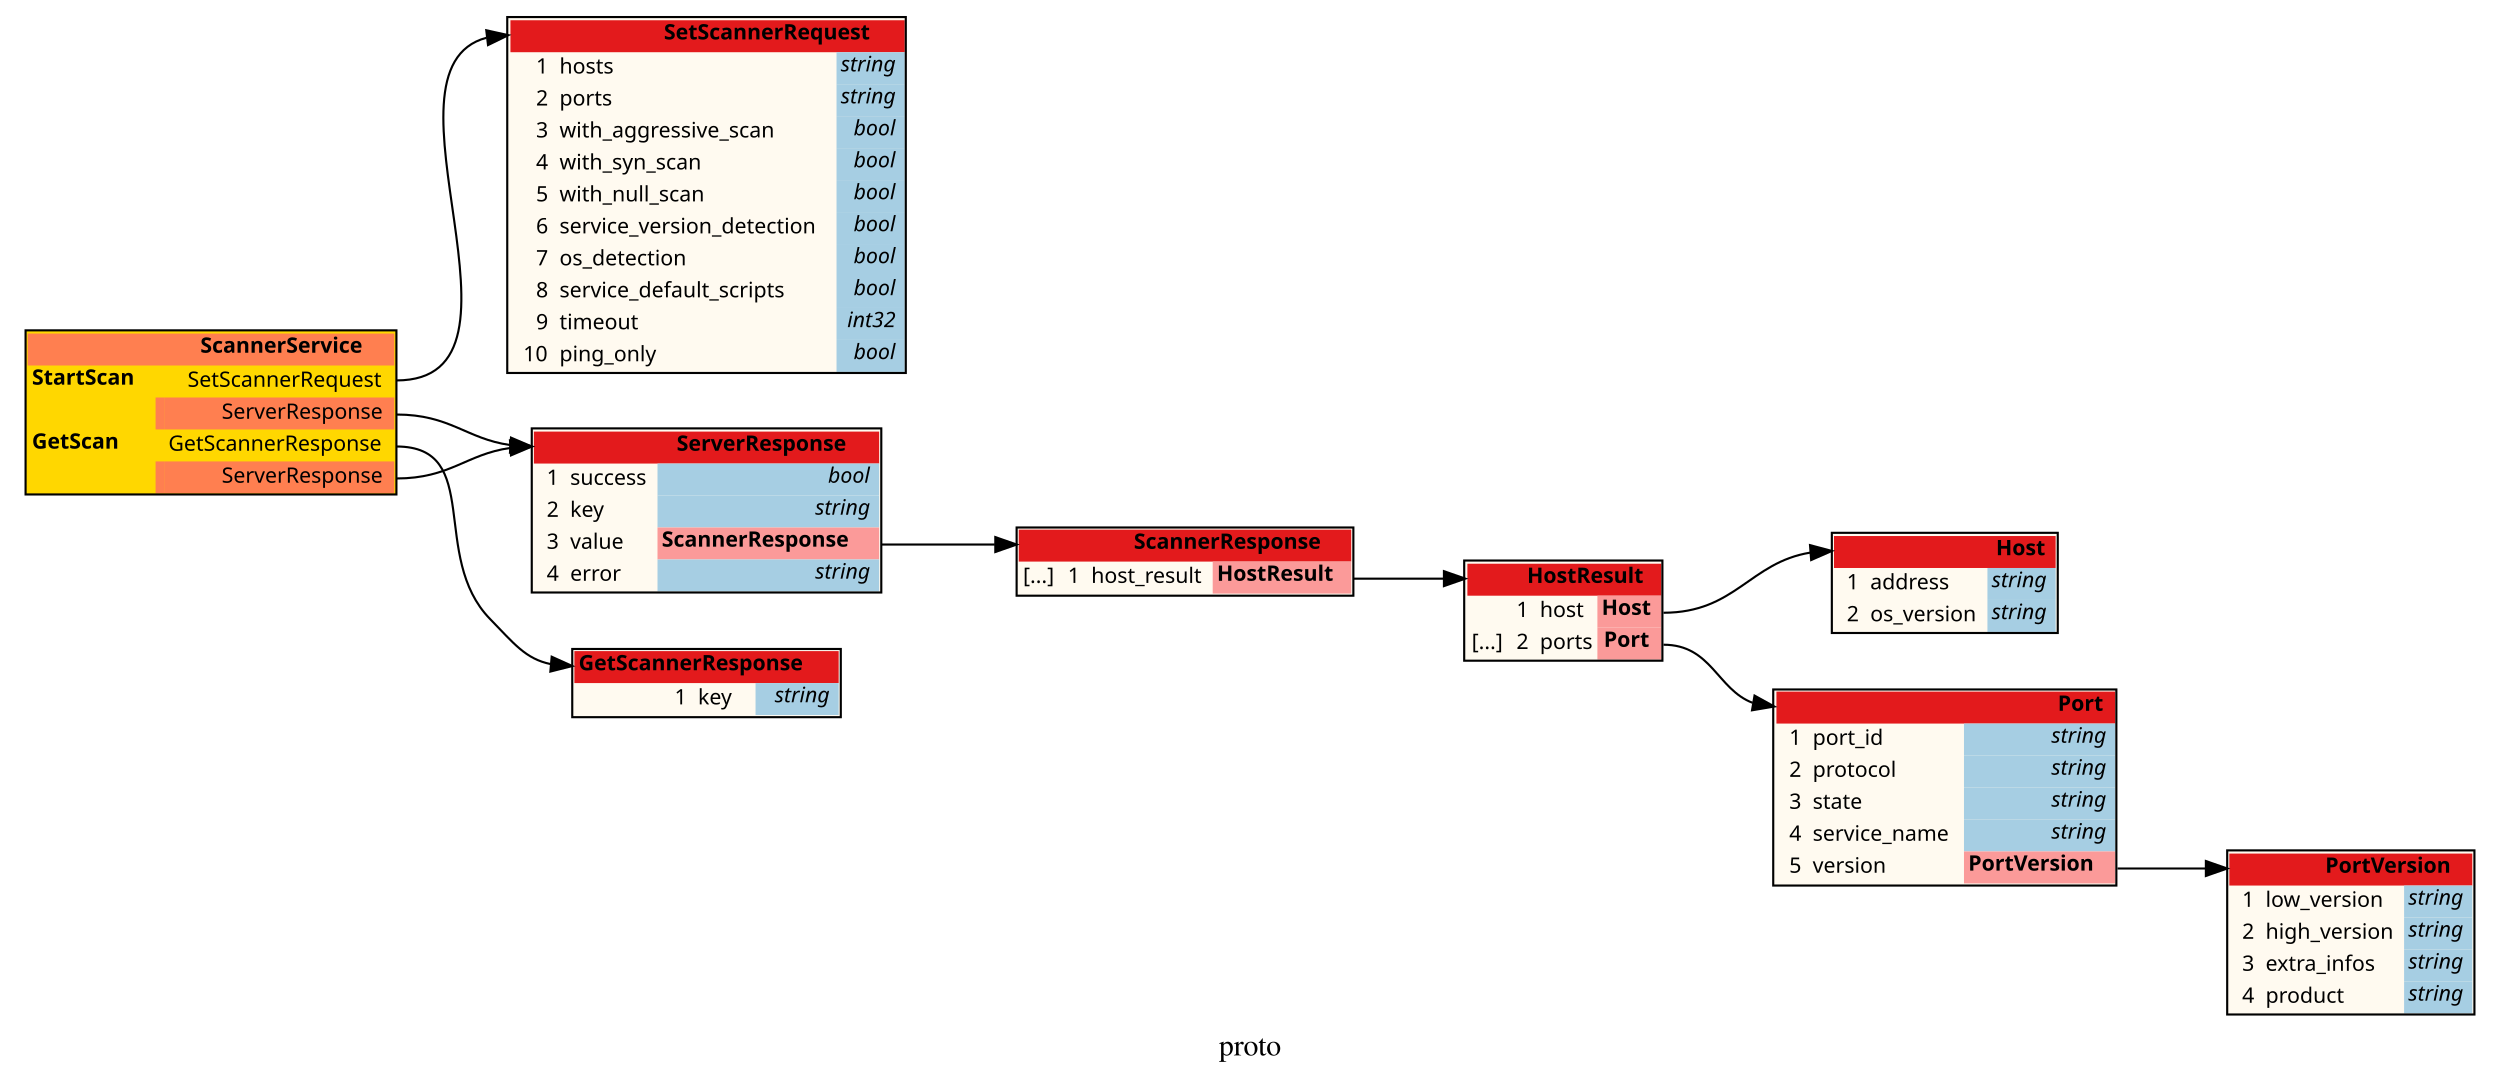
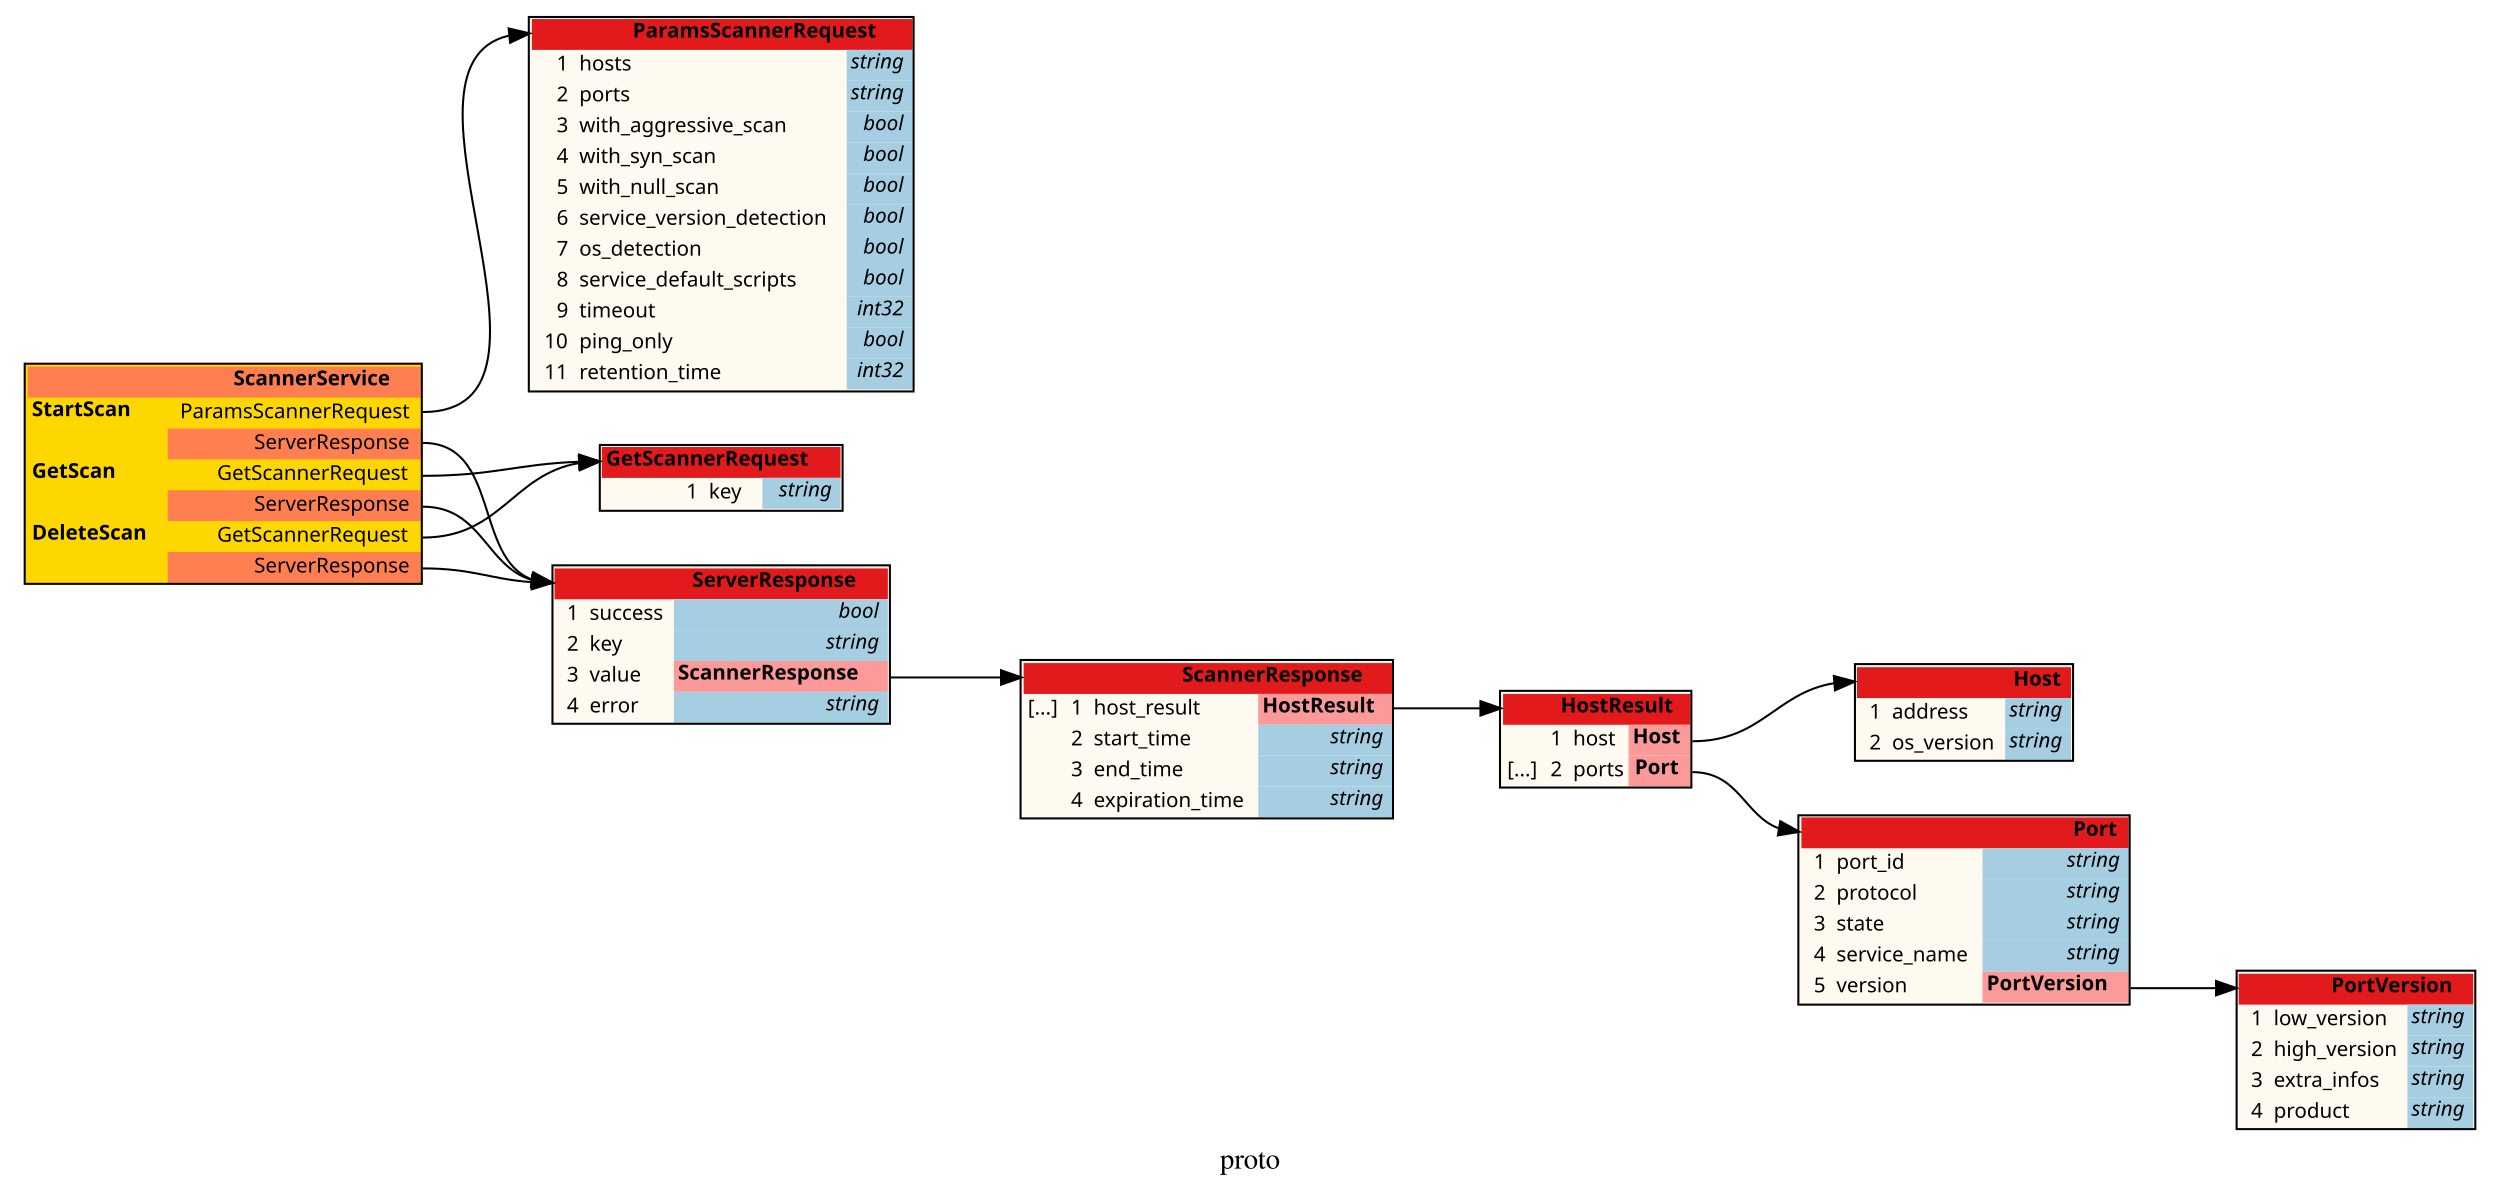
- <svg xmlns="http://www.w3.org/2000/svg" xmlns:xlink="http://www.w3.org/1999/xlink" width="1173pt" height="507pt" viewBox="0.00 0.00 1173.00 507.00">
-   <g id="graph0" class="graph" transform="scale(1 1) rotate(0) translate(4 503)">
+ <svg xmlns="http://www.w3.org/2000/svg" xmlns:xlink="http://www.w3.org/1999/xlink" width="1215pt" height="580pt" viewBox="0.00 0.00 1215.00 579.50">
+   <g id="graph0" class="graph" transform="scale(1 1) rotate(0) translate(4 575.5)">
    <g id="a_graph0">
      <a xlink:title="proto">
-         <text text-anchor="middle" x="582.5" y="-7.8" font-family="Times,serif" font-size="14.00">proto</text>
+         <text text-anchor="middle" x="603.5" y="-7.8" font-family="Times,serif" font-size="14.00">proto</text>
      </a>
    </g>
    <g id="node1" class="node">
      <g id="a_node1">
-         <a xlink:title="proto.GetScannerResponse">
-           <polygon fill="#fffaf0" stroke="transparent" points="264.5,-166.5 264.5,-198.5 390.5,-198.5 390.5,-166.5 264.5,-166.5" />
-           <polygon fill="#e31a1c" stroke="transparent" points="265.5,-182.5 265.5,-197.5 389.5,-197.5 389.5,-182.5 265.5,-182.5" />
-           <text text-anchor="start" x="267.5" y="-188.5" font-family="Ubuntu" font-weight="bold" font-size="10.00">GetScannerResponse</text>
-           <text text-anchor="start" x="312.5" y="-172.5" font-family="Ubuntu" font-size="10.00">1</text>
-           <text text-anchor="start" x="323.5" y="-172.5" font-family="Ubuntu" font-size="10.00">key</text>
-           <polygon fill="#a6cee3" stroke="transparent" points="350.5,-167.5 350.5,-182.5 389.5,-182.5 389.5,-167.5 350.5,-167.5" />
-           <text text-anchor="start" x="359.5" y="-173.5" font-family="Ubuntu" font-style="italic" font-size="10.00">string</text>
-           <polygon fill="none" stroke="black" points="264.5,-166.5 264.5,-198.5 390.5,-198.5 390.5,-166.5 264.5,-166.5" />
+         <a xlink:title="proto.PortVersion">
+           <polygon fill="#fffaf0" stroke="transparent" points="1083,-27 1083,-104 1199,-104 1199,-27 1083,-27" />
+           <polygon fill="#e31a1c" stroke="transparent" points="1084,-87.5 1084,-102.5 1198,-102.5 1198,-87.5 1084,-87.5" />
+           <text text-anchor="start" x="1129" y="-93.5" font-family="Ubuntu" font-weight="bold" font-size="10.00">PortVersion</text>
+           <text text-anchor="start" x="1090" y="-77.5" font-family="Ubuntu" font-size="10.00">1</text>
+           <text text-anchor="start" x="1101" y="-77.5" font-family="Ubuntu" font-size="10.00">low_version</text>
+           <polygon fill="#a6cee3" stroke="transparent" points="1166,-72.5 1166,-87.5 1198,-87.5 1198,-72.5 1166,-72.5" />
+           <text text-anchor="start" x="1168" y="-78.5" font-family="Ubuntu" font-style="italic" font-size="10.00">string</text>
+           <text text-anchor="start" x="1090" y="-62.5" font-family="Ubuntu" font-size="10.00">2</text>
+           <text text-anchor="start" x="1101" y="-62.5" font-family="Ubuntu" font-size="10.00">high_version</text>
+           <polygon fill="#a6cee3" stroke="transparent" points="1166,-57.5 1166,-72.5 1198,-72.5 1198,-57.5 1166,-57.5" />
+           <text text-anchor="start" x="1168" y="-63.5" font-family="Ubuntu" font-style="italic" font-size="10.00">string</text>
+           <text text-anchor="start" x="1090" y="-47.5" font-family="Ubuntu" font-size="10.00">3</text>
+           <text text-anchor="start" x="1101" y="-47.5" font-family="Ubuntu" font-size="10.00">extra_infos</text>
+           <polygon fill="#a6cee3" stroke="transparent" points="1166,-42.5 1166,-57.5 1198,-57.5 1198,-42.5 1166,-42.5" />
+           <text text-anchor="start" x="1168" y="-48.5" font-family="Ubuntu" font-style="italic" font-size="10.00">string</text>
+           <text text-anchor="start" x="1090" y="-32.5" font-family="Ubuntu" font-size="10.00">4</text>
+           <text text-anchor="start" x="1101" y="-32.5" font-family="Ubuntu" font-size="10.00">product</text>
+           <polygon fill="#a6cee3" stroke="transparent" points="1166,-27.5 1166,-42.5 1198,-42.5 1198,-27.5 1166,-27.5" />
+           <text text-anchor="start" x="1168" y="-33.5" font-family="Ubuntu" font-style="italic" font-size="10.00">string</text>
+           <polygon fill="none" stroke="black" points="1083,-27 1083,-104 1199,-104 1199,-27 1083,-27" />
        </a>
      </g>
    </g>
    <g id="node2" class="node">
      <g id="a_node2">
-         <a xlink:title="proto.ServerResponse">
-           <polygon fill="#fffaf0" stroke="transparent" points="245.5,-225 245.5,-302 409.5,-302 409.5,-225 245.5,-225" />
-           <polygon fill="#e31a1c" stroke="transparent" points="246.5,-285.5 246.5,-300.5 408.5,-300.5 408.5,-285.5 246.5,-285.5" />
-           <text text-anchor="start" x="313.5" y="-291.5" font-family="Ubuntu" font-weight="bold" font-size="10.00">ServerResponse</text>
-           <text text-anchor="start" x="252.5" y="-275.5" font-family="Ubuntu" font-size="10.00">1</text>
-           <text text-anchor="start" x="263.5" y="-275.5" font-family="Ubuntu" font-size="10.00">success</text>
-           <polygon fill="#a6cee3" stroke="transparent" points="304.5,-270.5 304.5,-285.5 408.5,-285.5 408.5,-270.5 304.5,-270.5" />
-           <text text-anchor="start" x="384.5" y="-276.5" font-family="Ubuntu" font-style="italic" font-size="10.00">bool</text>
-           <text text-anchor="start" x="252.5" y="-260.5" font-family="Ubuntu" font-size="10.00">2</text>
-           <text text-anchor="start" x="263.5" y="-260.5" font-family="Ubuntu" font-size="10.00">key</text>
-           <polygon fill="#a6cee3" stroke="transparent" points="304.5,-255.5 304.5,-270.5 408.5,-270.5 408.5,-255.5 304.5,-255.5" />
-           <text text-anchor="start" x="378.5" y="-261.5" font-family="Ubuntu" font-style="italic" font-size="10.00">string</text>
-           <text text-anchor="start" x="252.5" y="-245.5" font-family="Ubuntu" font-size="10.00">3</text>
-           <text text-anchor="start" x="263.5" y="-245.5" font-family="Ubuntu" font-size="10.00">value</text>
-           <polygon fill="#fb9a99" stroke="transparent" points="304.5,-240.5 304.5,-255.5 408.5,-255.5 408.5,-240.5 304.5,-240.5" />
-           <text text-anchor="start" x="306.5" y="-246.5" font-family="Ubuntu" font-weight="bold" font-size="10.00">ScannerResponse</text>
-           <text text-anchor="start" x="252.5" y="-230.5" font-family="Ubuntu" font-size="10.00">4</text>
-           <text text-anchor="start" x="263.5" y="-230.5" font-family="Ubuntu" font-size="10.00">error</text>
-           <polygon fill="#a6cee3" stroke="transparent" points="304.5,-225.5 304.5,-240.5 408.5,-240.5 408.5,-225.5 304.5,-225.5" />
-           <text text-anchor="start" x="378.5" y="-231.5" font-family="Ubuntu" font-style="italic" font-size="10.00">string</text>
-           <polygon fill="none" stroke="black" points="245.5,-225 245.5,-302 409.5,-302 409.5,-225 245.5,-225" />
+         <a xlink:title="proto.Port">
+           <polygon fill="#fffaf0" stroke="transparent" points="870,-87.5 870,-179.5 1031,-179.5 1031,-87.5 870,-87.5" />
+           <polygon fill="#e31a1c" stroke="transparent" points="871.5,-163.5 871.5,-178.5 1030.5,-178.5 1030.5,-163.5 871.5,-163.5" />
+           <text text-anchor="start" x="1003.5" y="-169.5" font-family="Ubuntu" font-weight="bold" font-size="10.00">Port</text>
+           <text text-anchor="start" x="877.5" y="-153.5" font-family="Ubuntu" font-size="10.00">1</text>
+           <text text-anchor="start" x="888.5" y="-153.5" font-family="Ubuntu" font-size="10.00">port_id</text>
+           <polygon fill="#a6cee3" stroke="transparent" points="959.5,-148.5 959.5,-163.5 1030.5,-163.5 1030.5,-148.5 959.5,-148.5" />
+           <text text-anchor="start" x="1000.5" y="-154.5" font-family="Ubuntu" font-style="italic" font-size="10.00">string</text>
+           <text text-anchor="start" x="877.5" y="-138.5" font-family="Ubuntu" font-size="10.00">2</text>
+           <text text-anchor="start" x="888.5" y="-138.5" font-family="Ubuntu" font-size="10.00">protocol</text>
+           <polygon fill="#a6cee3" stroke="transparent" points="959.5,-133.5 959.5,-148.5 1030.5,-148.5 1030.5,-133.5 959.5,-133.5" />
+           <text text-anchor="start" x="1000.5" y="-139.5" font-family="Ubuntu" font-style="italic" font-size="10.00">string</text>
+           <text text-anchor="start" x="877.5" y="-123.5" font-family="Ubuntu" font-size="10.00">3</text>
+           <text text-anchor="start" x="888.5" y="-123.5" font-family="Ubuntu" font-size="10.00">state</text>
+           <polygon fill="#a6cee3" stroke="transparent" points="959.5,-118.5 959.5,-133.5 1030.5,-133.5 1030.5,-118.5 959.5,-118.5" />
+           <text text-anchor="start" x="1000.5" y="-124.5" font-family="Ubuntu" font-style="italic" font-size="10.00">string</text>
+           <text text-anchor="start" x="877.5" y="-108.5" font-family="Ubuntu" font-size="10.00">4</text>
+           <text text-anchor="start" x="888.5" y="-108.5" font-family="Ubuntu" font-size="10.00">service_name</text>
+           <polygon fill="#a6cee3" stroke="transparent" points="959.5,-103.5 959.5,-118.5 1030.5,-118.5 1030.5,-103.5 959.5,-103.5" />
+           <text text-anchor="start" x="1000.5" y="-109.5" font-family="Ubuntu" font-style="italic" font-size="10.00">string</text>
+           <text text-anchor="start" x="877.5" y="-93.5" font-family="Ubuntu" font-size="10.00">5</text>
+           <text text-anchor="start" x="888.5" y="-93.5" font-family="Ubuntu" font-size="10.00">version</text>
+           <polygon fill="#fb9a99" stroke="transparent" points="959.5,-88.5 959.5,-103.5 1030.5,-103.5 1030.5,-88.5 959.5,-88.5" />
+           <text text-anchor="start" x="961.5" y="-94.5" font-family="Ubuntu" font-weight="bold" font-size="10.00">PortVersion</text>
+           <polygon fill="none" stroke="black" points="870,-87.5 870,-179.5 1031,-179.5 1031,-87.5 870,-87.5" />
+         </a>
+       </g>
+     </g>
+     <g id="edge11" class="edge">
+       <g id="a_edge11">
+         <a xlink:title="Ja_102 --&gt; Ja_101">
+           <path fill="none" stroke="#000000" d="M1031.5,-95.5C1050.63,-95.5 1057.77,-95.5 1072.97,-95.5" />
+           <polygon fill="#000000" stroke="#000000" points="1073,-99 1083,-95.5 1073,-92 1073,-99" />
+         </a>
+       </g>
+     </g>
+     <g id="node3" class="node">
+       <g id="a_node3">
+         <a xlink:title="ScannerService">
+           <polygon fill="#ffd700" stroke="transparent" points="8,-292 8,-399 201,-399 201,-292 8,-292" />
+           <polygon fill="#ff7f50" stroke="transparent" points="9.5,-382.5 9.5,-397.5 200.5,-397.5 200.5,-382.5 9.5,-382.5" />
+           <text text-anchor="start" x="109.5" y="-388.5" font-family="Ubuntu" font-weight="bold" font-size="10.00">ScannerService</text>
+           <text text-anchor="start" x="11.5" y="-373.5" font-family="Ubuntu" font-weight="bold" font-size="10.00">StartScan</text>
+           <text text-anchor="start" x="83.5" y="-372.5" font-family="Ubuntu" font-size="10.00">ParamsScannerRequest</text>
+           <polygon fill="#ff7f50" stroke="transparent" points="77.5,-352.5 77.5,-367.5 81.5,-367.5 81.5,-352.5 77.5,-352.5" />
+           <polygon fill="#ff7f50" stroke="transparent" points="81.5,-352.5 81.5,-367.5 200.5,-367.5 200.5,-352.5 81.5,-352.5" />
+           <text text-anchor="start" x="119.5" y="-357.5" font-family="Ubuntu" font-size="10.00">ServerResponse</text>
+           <text text-anchor="start" x="11.5" y="-343.5" font-family="Ubuntu" font-weight="bold" font-size="10.00">GetScan</text>
+           <text text-anchor="start" x="101.5" y="-342.5" font-family="Ubuntu" font-size="10.00">GetScannerRequest</text>
+           <polygon fill="#ff7f50" stroke="transparent" points="77.5,-322.5 77.5,-337.5 81.5,-337.5 81.5,-322.5 77.5,-322.5" />
+           <polygon fill="#ff7f50" stroke="transparent" points="81.5,-322.5 81.5,-337.5 200.5,-337.5 200.5,-322.5 81.5,-322.5" />
+           <text text-anchor="start" x="119.5" y="-327.5" font-family="Ubuntu" font-size="10.00">ServerResponse</text>
+           <text text-anchor="start" x="11.5" y="-313.5" font-family="Ubuntu" font-weight="bold" font-size="10.00">DeleteScan</text>
+           <text text-anchor="start" x="101.5" y="-312.5" font-family="Ubuntu" font-size="10.00">GetScannerRequest</text>
+           <polygon fill="#ff7f50" stroke="transparent" points="77.5,-292.5 77.5,-307.5 81.5,-307.5 81.5,-292.5 77.5,-292.5" />
+           <polygon fill="#ff7f50" stroke="transparent" points="81.5,-292.5 81.5,-307.5 200.5,-307.5 200.5,-292.5 81.5,-292.5" />
+           <text text-anchor="start" x="119.5" y="-297.5" font-family="Ubuntu" font-size="10.00">ServerResponse</text>
+           <polygon fill="none" stroke="black" points="8,-292 8,-399 201,-399 201,-292 8,-292" />
        </a>
      </g>
    </g>
    <g id="node7" class="node">
      <g id="a_node7">
-         <a xlink:title="proto.ScannerResponse">
-           <polygon fill="#fffaf0" stroke="transparent" points="473,-223.5 473,-255.5 631,-255.5 631,-223.5 473,-223.5" />
-           <polygon fill="#e31a1c" stroke="transparent" points="474,-239.5 474,-254.5 630,-254.5 630,-239.5 474,-239.5" />
-           <text text-anchor="start" x="528" y="-245.5" font-family="Ubuntu" font-weight="bold" font-size="10.00">ScannerResponse</text>
-           <text text-anchor="start" x="476" y="-229.5" font-family="Ubuntu" font-size="10.00">[...]</text>
-           <text text-anchor="start" x="497" y="-229.5" font-family="Ubuntu" font-size="10.00">1</text>
-           <text text-anchor="start" x="508" y="-229.5" font-family="Ubuntu" font-size="10.00">host_result</text>
-           <polygon fill="#fb9a99" stroke="transparent" points="565,-224.5 565,-239.5 630,-239.5 630,-224.5 565,-224.5" />
-           <text text-anchor="start" x="567" y="-230.5" font-family="Ubuntu" font-weight="bold" font-size="10.00">HostResult</text>
-           <polygon fill="none" stroke="black" points="473,-223.5 473,-255.5 631,-255.5 631,-223.5 473,-223.5" />
-         </a>
-       </g>
-     </g>
-     <g id="edge7" class="edge">
-       <g id="a_edge7">
-         <a xlink:title="Ja_107 --&gt; Ja_104">
-           <path fill="none" stroke="#000000" d="M409.5,-247.5C433.97,-247.5 442.53,-247.5 462.78,-247.5" />
-           <polygon fill="#000000" stroke="#000000" points="463,-251 473,-247.5 463,-244 463,-251" />
-         </a>
-       </g>
-     </g>
-     <g id="node3" class="node">
-       <g id="a_node3">
-         <a xlink:title="proto.Host">
-           <polygon fill="#fffaf0" stroke="transparent" points="855.5,-206 855.5,-253 961.5,-253 961.5,-206 855.5,-206" />
-           <polygon fill="#e31a1c" stroke="transparent" points="856.5,-236.5 856.5,-251.5 960.5,-251.5 960.5,-236.5 856.5,-236.5" />
-           <text text-anchor="start" x="932.5" y="-242.5" font-family="Ubuntu" font-weight="bold" font-size="10.00">Host</text>
-           <text text-anchor="start" x="862.5" y="-226.5" font-family="Ubuntu" font-size="10.00">1</text>
-           <text text-anchor="start" x="873.5" y="-226.5" font-family="Ubuntu" font-size="10.00">address</text>
-           <polygon fill="#a6cee3" stroke="transparent" points="928.5,-221.5 928.5,-236.5 960.5,-236.5 960.5,-221.5 928.5,-221.5" />
-           <text text-anchor="start" x="930.5" y="-227.5" font-family="Ubuntu" font-style="italic" font-size="10.00">string</text>
-           <text text-anchor="start" x="862.5" y="-211.5" font-family="Ubuntu" font-size="10.00">2</text>
-           <text text-anchor="start" x="873.5" y="-211.5" font-family="Ubuntu" font-size="10.00">os_version</text>
-           <polygon fill="#a6cee3" stroke="transparent" points="928.5,-206.5 928.5,-221.5 960.5,-221.5 960.5,-206.5 928.5,-206.5" />
-           <text text-anchor="start" x="930.5" y="-212.5" font-family="Ubuntu" font-style="italic" font-size="10.00">string</text>
-           <polygon fill="none" stroke="black" points="855.5,-206 855.5,-253 961.5,-253 961.5,-206 855.5,-206" />
-         </a>
-       </g>
-     </g>
-     <g id="node4" class="node">
-       <g id="a_node4">
-         <a xlink:title="proto.PortVersion">
-           <polygon fill="#fffaf0" stroke="transparent" points="1041,-27 1041,-104 1157,-104 1157,-27 1041,-27" />
-           <polygon fill="#e31a1c" stroke="transparent" points="1042,-87.5 1042,-102.5 1156,-102.5 1156,-87.5 1042,-87.5" />
-           <text text-anchor="start" x="1087" y="-93.5" font-family="Ubuntu" font-weight="bold" font-size="10.00">PortVersion</text>
-           <text text-anchor="start" x="1048" y="-77.5" font-family="Ubuntu" font-size="10.00">1</text>
-           <text text-anchor="start" x="1059" y="-77.5" font-family="Ubuntu" font-size="10.00">low_version</text>
-           <polygon fill="#a6cee3" stroke="transparent" points="1124,-72.5 1124,-87.5 1156,-87.5 1156,-72.5 1124,-72.5" />
-           <text text-anchor="start" x="1126" y="-78.5" font-family="Ubuntu" font-style="italic" font-size="10.00">string</text>
-           <text text-anchor="start" x="1048" y="-62.5" font-family="Ubuntu" font-size="10.00">2</text>
-           <text text-anchor="start" x="1059" y="-62.5" font-family="Ubuntu" font-size="10.00">high_version</text>
-           <polygon fill="#a6cee3" stroke="transparent" points="1124,-57.5 1124,-72.5 1156,-72.5 1156,-57.5 1124,-57.5" />
-           <text text-anchor="start" x="1126" y="-63.5" font-family="Ubuntu" font-style="italic" font-size="10.00">string</text>
-           <text text-anchor="start" x="1048" y="-47.5" font-family="Ubuntu" font-size="10.00">3</text>
-           <text text-anchor="start" x="1059" y="-47.5" font-family="Ubuntu" font-size="10.00">extra_infos</text>
-           <polygon fill="#a6cee3" stroke="transparent" points="1124,-42.5 1124,-57.5 1156,-57.5 1156,-42.5 1124,-42.5" />
-           <text text-anchor="start" x="1126" y="-48.5" font-family="Ubuntu" font-style="italic" font-size="10.00">string</text>
-           <text text-anchor="start" x="1048" y="-32.5" font-family="Ubuntu" font-size="10.00">4</text>
-           <text text-anchor="start" x="1059" y="-32.5" font-family="Ubuntu" font-size="10.00">product</text>
-           <polygon fill="#a6cee3" stroke="transparent" points="1124,-27.5 1124,-42.5 1156,-42.5 1156,-27.5 1124,-27.5" />
-           <text text-anchor="start" x="1126" y="-33.5" font-family="Ubuntu" font-style="italic" font-size="10.00">string</text>
-           <polygon fill="none" stroke="black" points="1041,-27 1041,-104 1157,-104 1157,-27 1041,-27" />
-         </a>
-       </g>
-     </g>
-     <g id="node5" class="node">
-       <g id="a_node5">
-         <a xlink:title="proto.Port">
-           <polygon fill="#fffaf0" stroke="transparent" points="828,-87.5 828,-179.5 989,-179.5 989,-87.5 828,-87.5" />
-           <polygon fill="#e31a1c" stroke="transparent" points="829.5,-163.5 829.5,-178.5 988.5,-178.5 988.5,-163.5 829.5,-163.5" />
-           <text text-anchor="start" x="961.5" y="-169.5" font-family="Ubuntu" font-weight="bold" font-size="10.00">Port</text>
-           <text text-anchor="start" x="835.5" y="-153.5" font-family="Ubuntu" font-size="10.00">1</text>
-           <text text-anchor="start" x="846.5" y="-153.5" font-family="Ubuntu" font-size="10.00">port_id</text>
-           <polygon fill="#a6cee3" stroke="transparent" points="917.5,-148.5 917.5,-163.5 988.5,-163.5 988.5,-148.5 917.5,-148.5" />
-           <text text-anchor="start" x="958.5" y="-154.5" font-family="Ubuntu" font-style="italic" font-size="10.00">string</text>
-           <text text-anchor="start" x="835.5" y="-138.5" font-family="Ubuntu" font-size="10.00">2</text>
-           <text text-anchor="start" x="846.5" y="-138.5" font-family="Ubuntu" font-size="10.00">protocol</text>
-           <polygon fill="#a6cee3" stroke="transparent" points="917.5,-133.5 917.5,-148.5 988.5,-148.5 988.5,-133.5 917.5,-133.5" />
-           <text text-anchor="start" x="958.5" y="-139.5" font-family="Ubuntu" font-style="italic" font-size="10.00">string</text>
-           <text text-anchor="start" x="835.5" y="-123.5" font-family="Ubuntu" font-size="10.00">3</text>
-           <text text-anchor="start" x="846.5" y="-123.5" font-family="Ubuntu" font-size="10.00">state</text>
-           <polygon fill="#a6cee3" stroke="transparent" points="917.5,-118.5 917.5,-133.5 988.5,-133.5 988.5,-118.5 917.5,-118.5" />
-           <text text-anchor="start" x="958.5" y="-124.5" font-family="Ubuntu" font-style="italic" font-size="10.00">string</text>
-           <text text-anchor="start" x="835.5" y="-108.5" font-family="Ubuntu" font-size="10.00">4</text>
-           <text text-anchor="start" x="846.5" y="-108.5" font-family="Ubuntu" font-size="10.00">service_name</text>
-           <polygon fill="#a6cee3" stroke="transparent" points="917.5,-103.5 917.5,-118.5 988.5,-118.5 988.5,-103.5 917.5,-103.5" />
-           <text text-anchor="start" x="958.5" y="-109.5" font-family="Ubuntu" font-style="italic" font-size="10.00">string</text>
-           <text text-anchor="start" x="835.5" y="-93.5" font-family="Ubuntu" font-size="10.00">5</text>
-           <text text-anchor="start" x="846.5" y="-93.5" font-family="Ubuntu" font-size="10.00">version</text>
-           <polygon fill="#fb9a99" stroke="transparent" points="917.5,-88.5 917.5,-103.5 988.5,-103.5 988.5,-88.5 917.5,-88.5" />
-           <text text-anchor="start" x="919.5" y="-94.5" font-family="Ubuntu" font-weight="bold" font-size="10.00">PortVersion</text>
-           <polygon fill="none" stroke="black" points="828,-87.5 828,-179.5 989,-179.5 989,-87.5 828,-87.5" />
-         </a>
-       </g>
-     </g>
-     <g id="edge4" class="edge">
-       <g id="a_edge4">
-         <a xlink:title="Ja_102 --&gt; Ja_101">
-           <path fill="none" stroke="#000000" d="M989.5,-95.5C1008.63,-95.5 1015.77,-95.5 1030.97,-95.5" />
-           <polygon fill="#000000" stroke="#000000" points="1031,-99 1041,-95.5 1031,-92 1031,-99" />
-         </a>
-       </g>
-     </g>
-     <g id="node6" class="node">
-       <g id="a_node6">
-         <a xlink:title="proto.HostResult">
-           <polygon fill="#fffaf0" stroke="transparent" points="683,-193 683,-240 776,-240 776,-193 683,-193" />
-           <polygon fill="#e31a1c" stroke="transparent" points="684.5,-223.5 684.5,-238.5 775.5,-238.5 775.5,-223.5 684.5,-223.5" />
-           <text text-anchor="start" x="712.5" y="-229.5" font-family="Ubuntu" font-weight="bold" font-size="10.00">HostResult</text>
-           <text text-anchor="start" x="707.5" y="-213.5" font-family="Ubuntu" font-size="10.00">1</text>
-           <text text-anchor="start" x="718.5" y="-213.5" font-family="Ubuntu" font-size="10.00">host</text>
-           <polygon fill="#fb9a99" stroke="transparent" points="745.5,-208.5 745.5,-223.5 775.5,-223.5 775.5,-208.5 745.5,-208.5" />
-           <text text-anchor="start" x="747.5" y="-214.5" font-family="Ubuntu" font-weight="bold" font-size="10.00">Host</text>
-           <text text-anchor="start" x="686.5" y="-198.5" font-family="Ubuntu" font-size="10.00">[...]</text>
-           <text text-anchor="start" x="707.5" y="-198.5" font-family="Ubuntu" font-size="10.00">2</text>
-           <text text-anchor="start" x="718.5" y="-198.5" font-family="Ubuntu" font-size="10.00">ports</text>
-           <polygon fill="#fb9a99" stroke="transparent" points="745.5,-193.5 745.5,-208.5 775.5,-208.5 775.5,-193.5 745.5,-193.5" />
-           <text text-anchor="start" x="748.5" y="-199.5" font-family="Ubuntu" font-weight="bold" font-size="10.00">Port</text>
-           <polygon fill="none" stroke="black" points="683,-193 683,-240 776,-240 776,-193 683,-193" />
-         </a>
-       </g>
-     </g>
-     <g id="edge9" class="edge">
-       <g id="a_edge9">
-         <a xlink:title="Ja_103 --&gt; Ja_100">
-           <path fill="none" stroke="#000000" d="M776.5,-215.5C810.25,-215.5 816.96,-239.11 845.43,-243.72" />
-           <polygon fill="#000000" stroke="#000000" points="845.26,-247.22 855.5,-244.5 845.8,-240.24 845.26,-247.22" />
-         </a>
-       </g>
-     </g>
-     <g id="edge5" class="edge">
-       <g id="a_edge5">
-         <a xlink:title="Ja_103 --&gt; Ja_102">
-           <path fill="none" stroke="#000000" d="M776.5,-200.5C799.03,-200.5 801.71,-179.47 818.35,-173.23" />
-           <polygon fill="#000000" stroke="#000000" points="819.23,-176.63 828.5,-171.5 818.05,-169.73 819.23,-176.63" />
-         </a>
-       </g>
-     </g>
-     <g id="edge6" class="edge">
-       <g id="a_edge6">
-         <a xlink:title="Ja_104 --&gt; Ja_103">
-           <path fill="none" stroke="#000000" d="M631,-231.5C650.51,-231.5 657.78,-231.5 673.27,-231.5" />
-           <polygon fill="#000000" stroke="#000000" points="673.5,-235 683.5,-231.5 673.5,-228 673.5,-235" />
+         <a xlink:title="proto.ParamsScannerRequest">
+           <polygon fill="#fffaf0" stroke="transparent" points="253,-385.5 253,-567.5 440,-567.5 440,-385.5 253,-385.5" />
+           <polygon fill="#e31a1c" stroke="transparent" points="254.5,-551.5 254.5,-566.5 439.5,-566.5 439.5,-551.5 254.5,-551.5" />
+           <text text-anchor="start" x="303.5" y="-557.5" font-family="Ubuntu" font-weight="bold" font-size="10.00">ParamsScannerRequest</text>
+           <text text-anchor="start" x="266.5" y="-541.5" font-family="Ubuntu" font-size="10.00">1</text>
+           <text text-anchor="start" x="277.5" y="-541.5" font-family="Ubuntu" font-size="10.00">hosts</text>
+           <polygon fill="#a6cee3" stroke="transparent" points="407.5,-536.5 407.5,-551.5 439.5,-551.5 439.5,-536.5 407.5,-536.5" />
+           <text text-anchor="start" x="409.5" y="-542.5" font-family="Ubuntu" font-style="italic" font-size="10.00">string</text>
+           <text text-anchor="start" x="266.5" y="-526.5" font-family="Ubuntu" font-size="10.00">2</text>
+           <text text-anchor="start" x="277.5" y="-526.5" font-family="Ubuntu" font-size="10.00">ports</text>
+           <polygon fill="#a6cee3" stroke="transparent" points="407.5,-521.5 407.5,-536.5 439.5,-536.5 439.5,-521.5 407.5,-521.5" />
+           <text text-anchor="start" x="409.5" y="-527.5" font-family="Ubuntu" font-style="italic" font-size="10.00">string</text>
+           <text text-anchor="start" x="266.5" y="-511.5" font-family="Ubuntu" font-size="10.00">3</text>
+           <text text-anchor="start" x="277.5" y="-511.5" font-family="Ubuntu" font-size="10.00">with_aggressive_scan</text>
+           <polygon fill="#a6cee3" stroke="transparent" points="407.5,-506.5 407.5,-521.5 439.5,-521.5 439.5,-506.5 407.5,-506.5" />
+           <text text-anchor="start" x="415.5" y="-512.5" font-family="Ubuntu" font-style="italic" font-size="10.00">bool</text>
+           <text text-anchor="start" x="266.5" y="-496.5" font-family="Ubuntu" font-size="10.00">4</text>
+           <text text-anchor="start" x="277.5" y="-496.5" font-family="Ubuntu" font-size="10.00">with_syn_scan</text>
+           <polygon fill="#a6cee3" stroke="transparent" points="407.5,-491.5 407.5,-506.5 439.5,-506.5 439.5,-491.5 407.5,-491.5" />
+           <text text-anchor="start" x="415.5" y="-497.5" font-family="Ubuntu" font-style="italic" font-size="10.00">bool</text>
+           <text text-anchor="start" x="266.5" y="-481.5" font-family="Ubuntu" font-size="10.00">5</text>
+           <text text-anchor="start" x="277.5" y="-481.5" font-family="Ubuntu" font-size="10.00">with_null_scan</text>
+           <polygon fill="#a6cee3" stroke="transparent" points="407.5,-476.5 407.5,-491.5 439.5,-491.5 439.5,-476.5 407.5,-476.5" />
+           <text text-anchor="start" x="415.5" y="-482.5" font-family="Ubuntu" font-style="italic" font-size="10.00">bool</text>
+           <text text-anchor="start" x="266.5" y="-466.5" font-family="Ubuntu" font-size="10.00">6</text>
+           <text text-anchor="start" x="277.5" y="-466.5" font-family="Ubuntu" font-size="10.00">service_version_detection</text>
+           <polygon fill="#a6cee3" stroke="transparent" points="407.5,-461.5 407.5,-476.5 439.5,-476.5 439.5,-461.5 407.5,-461.5" />
+           <text text-anchor="start" x="415.5" y="-467.5" font-family="Ubuntu" font-style="italic" font-size="10.00">bool</text>
+           <text text-anchor="start" x="266.5" y="-451.5" font-family="Ubuntu" font-size="10.00">7</text>
+           <text text-anchor="start" x="277.5" y="-451.5" font-family="Ubuntu" font-size="10.00">os_detection</text>
+           <polygon fill="#a6cee3" stroke="transparent" points="407.5,-446.5 407.5,-461.5 439.5,-461.5 439.5,-446.5 407.5,-446.5" />
+           <text text-anchor="start" x="415.5" y="-452.5" font-family="Ubuntu" font-style="italic" font-size="10.00">bool</text>
+           <text text-anchor="start" x="266.5" y="-436.5" font-family="Ubuntu" font-size="10.00">8</text>
+           <text text-anchor="start" x="277.5" y="-436.5" font-family="Ubuntu" font-size="10.00">service_default_scripts</text>
+           <polygon fill="#a6cee3" stroke="transparent" points="407.5,-431.5 407.5,-446.5 439.5,-446.5 439.5,-431.5 407.5,-431.5" />
+           <text text-anchor="start" x="415.5" y="-437.5" font-family="Ubuntu" font-style="italic" font-size="10.00">bool</text>
+           <text text-anchor="start" x="266.5" y="-421.5" font-family="Ubuntu" font-size="10.00">9</text>
+           <text text-anchor="start" x="277.5" y="-421.5" font-family="Ubuntu" font-size="10.00">timeout</text>
+           <polygon fill="#a6cee3" stroke="transparent" points="407.5,-416.5 407.5,-431.5 439.5,-431.5 439.5,-416.5 407.5,-416.5" />
+           <text text-anchor="start" x="412.5" y="-422.5" font-family="Ubuntu" font-style="italic" font-size="10.00">int32</text>
+           <text text-anchor="start" x="260.5" y="-406.5" font-family="Ubuntu" font-size="10.00">10</text>
+           <text text-anchor="start" x="277.5" y="-406.5" font-family="Ubuntu" font-size="10.00">ping_only</text>
+           <polygon fill="#a6cee3" stroke="transparent" points="407.5,-401.5 407.5,-416.5 439.5,-416.5 439.5,-401.5 407.5,-401.5" />
+           <text text-anchor="start" x="415.5" y="-407.5" font-family="Ubuntu" font-style="italic" font-size="10.00">bool</text>
+           <text text-anchor="start" x="260.5" y="-391.5" font-family="Ubuntu" font-size="10.00">11</text>
+           <text text-anchor="start" x="277.5" y="-391.5" font-family="Ubuntu" font-size="10.00">retention_time</text>
+           <polygon fill="#a6cee3" stroke="transparent" points="407.5,-386.5 407.5,-401.5 439.5,-401.5 439.5,-386.5 407.5,-386.5" />
+           <text text-anchor="start" x="412.5" y="-392.5" font-family="Ubuntu" font-style="italic" font-size="10.00">int32</text>
+           <polygon fill="none" stroke="black" points="253,-385.5 253,-567.5 440,-567.5 440,-385.5 253,-385.5" />
+         </a>
+       </g>
+     </g>
+     <g id="edge2" class="edge">
+       <g id="a_edge2">
+         <a xlink:title="Ja_108 --&gt; Ja_105">
+           <path fill="none" stroke="#000000" d="M201.5,-375.5C282.66,-375.5 178.71,-543.34 243.24,-558.42" />
+           <polygon fill="#000000" stroke="#000000" points="243.19,-561.93 253.5,-559.5 243.92,-554.97 243.19,-561.93" />
        </a>
      </g>
    </g>
    <g id="node8" class="node">
      <g id="a_node8">
-         <a xlink:title="proto.SetScannerRequest">
-           <polygon fill="#fffaf0" stroke="transparent" points="234,-328 234,-495 421,-495 421,-328 234,-328" />
-           <polygon fill="#e31a1c" stroke="transparent" points="235.5,-478.5 235.5,-493.5 420.5,-493.5 420.5,-478.5 235.5,-478.5" />
-           <text text-anchor="start" x="307.5" y="-484.5" font-family="Ubuntu" font-weight="bold" font-size="10.00">SetScannerRequest</text>
-           <text text-anchor="start" x="247.5" y="-468.5" font-family="Ubuntu" font-size="10.00">1</text>
-           <text text-anchor="start" x="258.5" y="-468.5" font-family="Ubuntu" font-size="10.00">hosts</text>
-           <polygon fill="#a6cee3" stroke="transparent" points="388.5,-463.5 388.5,-478.5 420.5,-478.5 420.5,-463.5 388.5,-463.5" />
-           <text text-anchor="start" x="390.5" y="-469.5" font-family="Ubuntu" font-style="italic" font-size="10.00">string</text>
-           <text text-anchor="start" x="247.5" y="-453.5" font-family="Ubuntu" font-size="10.00">2</text>
-           <text text-anchor="start" x="258.5" y="-453.5" font-family="Ubuntu" font-size="10.00">ports</text>
-           <polygon fill="#a6cee3" stroke="transparent" points="388.5,-448.5 388.5,-463.5 420.5,-463.5 420.5,-448.5 388.5,-448.5" />
-           <text text-anchor="start" x="390.5" y="-454.5" font-family="Ubuntu" font-style="italic" font-size="10.00">string</text>
-           <text text-anchor="start" x="247.5" y="-438.5" font-family="Ubuntu" font-size="10.00">3</text>
-           <text text-anchor="start" x="258.5" y="-438.5" font-family="Ubuntu" font-size="10.00">with_aggressive_scan</text>
-           <polygon fill="#a6cee3" stroke="transparent" points="388.5,-433.5 388.5,-448.5 420.5,-448.5 420.5,-433.5 388.5,-433.5" />
-           <text text-anchor="start" x="396.5" y="-439.5" font-family="Ubuntu" font-style="italic" font-size="10.00">bool</text>
-           <text text-anchor="start" x="247.5" y="-423.5" font-family="Ubuntu" font-size="10.00">4</text>
-           <text text-anchor="start" x="258.5" y="-423.5" font-family="Ubuntu" font-size="10.00">with_syn_scan</text>
-           <polygon fill="#a6cee3" stroke="transparent" points="388.5,-418.5 388.5,-433.5 420.5,-433.5 420.5,-418.5 388.5,-418.5" />
-           <text text-anchor="start" x="396.5" y="-424.5" font-family="Ubuntu" font-style="italic" font-size="10.00">bool</text>
-           <text text-anchor="start" x="247.5" y="-408.5" font-family="Ubuntu" font-size="10.00">5</text>
-           <text text-anchor="start" x="258.5" y="-408.5" font-family="Ubuntu" font-size="10.00">with_null_scan</text>
-           <polygon fill="#a6cee3" stroke="transparent" points="388.5,-403.5 388.5,-418.5 420.5,-418.5 420.5,-403.5 388.5,-403.5" />
-           <text text-anchor="start" x="396.5" y="-409.5" font-family="Ubuntu" font-style="italic" font-size="10.00">bool</text>
-           <text text-anchor="start" x="247.5" y="-393.5" font-family="Ubuntu" font-size="10.00">6</text>
-           <text text-anchor="start" x="258.5" y="-393.5" font-family="Ubuntu" font-size="10.00">service_version_detection</text>
-           <polygon fill="#a6cee3" stroke="transparent" points="388.5,-388.5 388.5,-403.5 420.5,-403.5 420.5,-388.5 388.5,-388.5" />
-           <text text-anchor="start" x="396.5" y="-394.5" font-family="Ubuntu" font-style="italic" font-size="10.00">bool</text>
-           <text text-anchor="start" x="247.5" y="-378.5" font-family="Ubuntu" font-size="10.00">7</text>
-           <text text-anchor="start" x="258.5" y="-378.5" font-family="Ubuntu" font-size="10.00">os_detection</text>
-           <polygon fill="#a6cee3" stroke="transparent" points="388.5,-373.5 388.5,-388.5 420.5,-388.5 420.5,-373.5 388.5,-373.5" />
-           <text text-anchor="start" x="396.5" y="-379.5" font-family="Ubuntu" font-style="italic" font-size="10.00">bool</text>
-           <text text-anchor="start" x="247.5" y="-363.5" font-family="Ubuntu" font-size="10.00">8</text>
-           <text text-anchor="start" x="258.5" y="-363.5" font-family="Ubuntu" font-size="10.00">service_default_scripts</text>
-           <polygon fill="#a6cee3" stroke="transparent" points="388.5,-358.5 388.5,-373.5 420.5,-373.5 420.5,-358.5 388.5,-358.5" />
-           <text text-anchor="start" x="396.5" y="-364.5" font-family="Ubuntu" font-style="italic" font-size="10.00">bool</text>
-           <text text-anchor="start" x="247.5" y="-348.5" font-family="Ubuntu" font-size="10.00">9</text>
-           <text text-anchor="start" x="258.5" y="-348.5" font-family="Ubuntu" font-size="10.00">timeout</text>
-           <polygon fill="#a6cee3" stroke="transparent" points="388.5,-343.5 388.5,-358.5 420.5,-358.5 420.5,-343.5 388.5,-343.5" />
-           <text text-anchor="start" x="393.5" y="-349.5" font-family="Ubuntu" font-style="italic" font-size="10.00">int32</text>
-           <text text-anchor="start" x="241.5" y="-333.5" font-family="Ubuntu" font-size="10.00">10</text>
-           <text text-anchor="start" x="258.5" y="-333.5" font-family="Ubuntu" font-size="10.00">ping_only</text>
-           <polygon fill="#a6cee3" stroke="transparent" points="388.5,-328.5 388.5,-343.5 420.5,-343.5 420.5,-328.5 388.5,-328.5" />
-           <text text-anchor="start" x="396.5" y="-334.5" font-family="Ubuntu" font-style="italic" font-size="10.00">bool</text>
-           <polygon fill="none" stroke="black" points="234,-328 234,-495 421,-495 421,-328 234,-328" />
-         </a>
-       </g>
-     </g>
-     <g id="node9" class="node">
-       <g id="a_node9">
-         <a xlink:title="ScannerService">
-           <polygon fill="#ffd700" stroke="transparent" points="8,-271 8,-348 182,-348 182,-271 8,-271" />
-           <polygon fill="#ff7f50" stroke="transparent" points="9,-331.5 9,-346.5 181,-346.5 181,-331.5 9,-331.5" />
-           <text text-anchor="start" x="90" y="-337.5" font-family="Ubuntu" font-weight="bold" font-size="10.00">ScannerService</text>
-           <text text-anchor="start" x="11" y="-322.5" font-family="Ubuntu" font-weight="bold" font-size="10.00">StartScan</text>
-           <text text-anchor="start" x="84" y="-321.5" font-family="Ubuntu" font-size="10.00">SetScannerRequest</text>
-           <polygon fill="#ff7f50" stroke="transparent" points="69,-301.5 69,-316.5 73,-316.5 73,-301.5 69,-301.5" />
-           <polygon fill="#ff7f50" stroke="transparent" points="73,-301.5 73,-316.5 181,-316.5 181,-301.5 73,-301.5" />
-           <text text-anchor="start" x="100" y="-306.5" font-family="Ubuntu" font-size="10.00">ServerResponse</text>
-           <text text-anchor="start" x="11" y="-292.5" font-family="Ubuntu" font-weight="bold" font-size="10.00">GetScan</text>
-           <text text-anchor="start" x="75" y="-291.5" font-family="Ubuntu" font-size="10.00">GetScannerResponse</text>
-           <polygon fill="#ff7f50" stroke="transparent" points="69,-271.5 69,-286.5 73,-286.5 73,-271.5 69,-271.5" />
-           <polygon fill="#ff7f50" stroke="transparent" points="73,-271.5 73,-286.5 181,-286.5 181,-271.5 73,-271.5" />
-           <text text-anchor="start" x="100" y="-276.5" font-family="Ubuntu" font-size="10.00">ServerResponse</text>
-           <polygon fill="none" stroke="black" points="8,-271 8,-348 182,-348 182,-271 8,-271" />
+         <a xlink:title="proto.GetScannerRequest">
+           <polygon fill="#fffaf0" stroke="transparent" points="287.5,-327.5 287.5,-359.5 405.5,-359.5 405.5,-327.5 287.5,-327.5" />
+           <polygon fill="#e31a1c" stroke="transparent" points="288.5,-343.5 288.5,-358.5 404.5,-358.5 404.5,-343.5 288.5,-343.5" />
+           <text text-anchor="start" x="290.5" y="-349.5" font-family="Ubuntu" font-weight="bold" font-size="10.00">GetScannerRequest</text>
+           <text text-anchor="start" x="329.5" y="-333.5" font-family="Ubuntu" font-size="10.00">1</text>
+           <text text-anchor="start" x="340.5" y="-333.5" font-family="Ubuntu" font-size="10.00">key</text>
+           <polygon fill="#a6cee3" stroke="transparent" points="366.5,-328.5 366.5,-343.5 404.5,-343.5 404.5,-328.5 366.5,-328.5" />
+           <text text-anchor="start" x="374.5" y="-334.5" font-family="Ubuntu" font-style="italic" font-size="10.00">string</text>
+           <polygon fill="none" stroke="black" points="287.5,-327.5 287.5,-359.5 405.5,-359.5 405.5,-327.5 287.5,-327.5" />
        </a>
      </g>
    </g>
    <g id="edge3" class="edge">
      <g id="a_edge3">
        <a xlink:title="Ja_108 --&gt; Ja_106">
-           <path fill="none" stroke="#000000" d="M182,-293.5C222.97,-293.5 197.34,-241.78 226,-212.5 237.09,-201.17 242.5,-193.83 254.46,-191.39" />
-           <polygon fill="#000000" stroke="#000000" points="254.85,-194.87 264.5,-190.5 254.23,-187.9 254.85,-194.87" />
-         </a>
-       </g>
-     </g>
-     <g id="edge2" class="edge">
-       <g id="a_edge2">
+           <path fill="none" stroke="#000000" d="M201.5,-344.5C236.25,-344.5 247.15,-350.25 277.43,-351.33" />
+           <polygon fill="#000000" stroke="#000000" points="277.44,-354.83 287.5,-351.5 277.56,-347.83 277.44,-354.83" />
+         </a>
+       </g>
+     </g>
+     <g id="edge9" class="edge">
+       <g id="a_edge9">
+         <a xlink:title="Ja_108 --&gt; Ja_106">
+           <path fill="none" stroke="#000000" d="M201.5,-314.5C239.37,-314.5 245.08,-345.15 277.17,-350.66" />
+           <polygon fill="#000000" stroke="#000000" points="277.25,-354.18 287.5,-351.5 277.82,-347.2 277.25,-354.18" />
+         </a>
+       </g>
+     </g>
+     <g id="node9" class="node">
+       <g id="a_node9">
+         <a xlink:title="proto.ServerResponse">
+           <polygon fill="#fffaf0" stroke="transparent" points="264.5,-224 264.5,-301 428.5,-301 428.5,-224 264.5,-224" />
+           <polygon fill="#e31a1c" stroke="transparent" points="265.5,-284.5 265.5,-299.5 427.5,-299.5 427.5,-284.5 265.5,-284.5" />
+           <text text-anchor="start" x="332.5" y="-290.5" font-family="Ubuntu" font-weight="bold" font-size="10.00">ServerResponse</text>
+           <text text-anchor="start" x="271.5" y="-274.5" font-family="Ubuntu" font-size="10.00">1</text>
+           <text text-anchor="start" x="282.5" y="-274.5" font-family="Ubuntu" font-size="10.00">success</text>
+           <polygon fill="#a6cee3" stroke="transparent" points="323.5,-269.5 323.5,-284.5 427.5,-284.5 427.5,-269.5 323.5,-269.5" />
+           <text text-anchor="start" x="403.5" y="-275.5" font-family="Ubuntu" font-style="italic" font-size="10.00">bool</text>
+           <text text-anchor="start" x="271.5" y="-259.5" font-family="Ubuntu" font-size="10.00">2</text>
+           <text text-anchor="start" x="282.5" y="-259.5" font-family="Ubuntu" font-size="10.00">key</text>
+           <polygon fill="#a6cee3" stroke="transparent" points="323.5,-254.5 323.5,-269.5 427.5,-269.5 427.5,-254.5 323.5,-254.5" />
+           <text text-anchor="start" x="397.5" y="-260.5" font-family="Ubuntu" font-style="italic" font-size="10.00">string</text>
+           <text text-anchor="start" x="271.5" y="-244.5" font-family="Ubuntu" font-size="10.00">3</text>
+           <text text-anchor="start" x="282.5" y="-244.5" font-family="Ubuntu" font-size="10.00">value</text>
+           <polygon fill="#fb9a99" stroke="transparent" points="323.5,-239.5 323.5,-254.5 427.5,-254.5 427.5,-239.5 323.5,-239.5" />
+           <text text-anchor="start" x="325.5" y="-245.5" font-family="Ubuntu" font-weight="bold" font-size="10.00">ScannerResponse</text>
+           <text text-anchor="start" x="271.5" y="-229.5" font-family="Ubuntu" font-size="10.00">4</text>
+           <text text-anchor="start" x="282.5" y="-229.5" font-family="Ubuntu" font-size="10.00">error</text>
+           <polygon fill="#a6cee3" stroke="transparent" points="323.5,-224.5 323.5,-239.5 427.5,-239.5 427.5,-224.5 323.5,-224.5" />
+           <text text-anchor="start" x="397.5" y="-230.5" font-family="Ubuntu" font-style="italic" font-size="10.00">string</text>
+           <polygon fill="none" stroke="black" points="264.5,-224 264.5,-301 428.5,-301 428.5,-224 264.5,-224" />
+         </a>
+       </g>
+     </g>
+     <g id="edge7" class="edge">
+       <g id="a_edge7">
        <a xlink:title="Ja_108 --&gt; Ja_107">
-           <path fill="none" stroke="#000000" d="M182,-308.5C207.26,-308.5 214.69,-297.12 235.36,-294.18" />
-           <polygon fill="#000000" stroke="#000000" points="235.76,-297.66 245.5,-293.5 235.29,-290.68 235.76,-297.66" />
+           <path fill="none" stroke="#000000" d="M201.5,-360.5C238.84,-360.5 226.41,-304.65 254.41,-294.18" />
+           <polygon fill="#000000" stroke="#000000" points="255.21,-297.6 264.5,-292.5 254.06,-290.69 255.21,-297.6" />
        </a>
      </g>
    </g>
    <g id="edge8" class="edge">
      <g id="a_edge8">
        <a xlink:title="Ja_108 --&gt; Ja_107">
-           <path fill="none" stroke="#000000" d="M182,-278.5C207.26,-278.5 214.69,-289.88 235.36,-292.82" />
-           <polygon fill="#000000" stroke="#000000" points="235.29,-296.32 245.5,-293.5 235.76,-289.34 235.29,-296.32" />
+           <path fill="none" stroke="#000000" d="M201.5,-329.5C230.17,-329.5 232.01,-300.66 254.39,-293.91" />
+           <polygon fill="#000000" stroke="#000000" points="255.08,-297.34 264.5,-292.5 254.11,-290.41 255.08,-297.34" />
+         </a>
+       </g>
+     </g>
+     <g id="edge10" class="edge">
+       <g id="a_edge10">
+         <a xlink:title="Ja_108 --&gt; Ja_107">
+           <path fill="none" stroke="#000000" d="M201.5,-299.5C225.93,-299.5 234.18,-294.24 254.31,-292.84" />
+           <polygon fill="#000000" stroke="#000000" points="254.62,-296.33 264.5,-292.5 254.39,-289.33 254.62,-296.33" />
+         </a>
+       </g>
+     </g>
+     <g id="node4" class="node">
+       <g id="a_node4">
+         <a xlink:title="proto.Host">
+           <polygon fill="#fffaf0" stroke="transparent" points="897.5,-206 897.5,-253 1003.5,-253 1003.5,-206 897.5,-206" />
+           <polygon fill="#e31a1c" stroke="transparent" points="898.5,-236.5 898.5,-251.5 1002.5,-251.5 1002.5,-236.5 898.5,-236.5" />
+           <text text-anchor="start" x="974.5" y="-242.5" font-family="Ubuntu" font-weight="bold" font-size="10.00">Host</text>
+           <text text-anchor="start" x="904.5" y="-226.5" font-family="Ubuntu" font-size="10.00">1</text>
+           <text text-anchor="start" x="915.5" y="-226.5" font-family="Ubuntu" font-size="10.00">address</text>
+           <polygon fill="#a6cee3" stroke="transparent" points="970.5,-221.5 970.5,-236.5 1002.5,-236.5 1002.5,-221.5 970.5,-221.5" />
+           <text text-anchor="start" x="972.5" y="-227.5" font-family="Ubuntu" font-style="italic" font-size="10.00">string</text>
+           <text text-anchor="start" x="904.5" y="-211.5" font-family="Ubuntu" font-size="10.00">2</text>
+           <text text-anchor="start" x="915.5" y="-211.5" font-family="Ubuntu" font-size="10.00">os_version</text>
+           <polygon fill="#a6cee3" stroke="transparent" points="970.5,-206.5 970.5,-221.5 1002.5,-221.5 1002.5,-206.5 970.5,-206.5" />
+           <text text-anchor="start" x="972.5" y="-212.5" font-family="Ubuntu" font-style="italic" font-size="10.00">string</text>
+           <polygon fill="none" stroke="black" points="897.5,-206 897.5,-253 1003.5,-253 1003.5,-206 897.5,-206" />
+         </a>
+       </g>
+     </g>
+     <g id="node5" class="node">
+       <g id="a_node5">
+         <a xlink:title="proto.HostResult">
+           <polygon fill="#fffaf0" stroke="transparent" points="725,-193 725,-240 818,-240 818,-193 725,-193" />
+           <polygon fill="#e31a1c" stroke="transparent" points="726.5,-223.5 726.5,-238.5 817.5,-238.5 817.5,-223.5 726.5,-223.5" />
+           <text text-anchor="start" x="754.5" y="-229.5" font-family="Ubuntu" font-weight="bold" font-size="10.00">HostResult</text>
+           <text text-anchor="start" x="749.5" y="-213.5" font-family="Ubuntu" font-size="10.00">1</text>
+           <text text-anchor="start" x="760.5" y="-213.5" font-family="Ubuntu" font-size="10.00">host</text>
+           <polygon fill="#fb9a99" stroke="transparent" points="787.5,-208.5 787.5,-223.5 817.5,-223.5 817.5,-208.5 787.5,-208.5" />
+           <text text-anchor="start" x="789.5" y="-214.5" font-family="Ubuntu" font-weight="bold" font-size="10.00">Host</text>
+           <text text-anchor="start" x="728.5" y="-198.5" font-family="Ubuntu" font-size="10.00">[...]</text>
+           <text text-anchor="start" x="749.5" y="-198.5" font-family="Ubuntu" font-size="10.00">2</text>
+           <text text-anchor="start" x="760.5" y="-198.5" font-family="Ubuntu" font-size="10.00">ports</text>
+           <polygon fill="#fb9a99" stroke="transparent" points="787.5,-193.5 787.5,-208.5 817.5,-208.5 817.5,-193.5 787.5,-193.5" />
+           <text text-anchor="start" x="790.5" y="-199.5" font-family="Ubuntu" font-weight="bold" font-size="10.00">Port</text>
+           <polygon fill="none" stroke="black" points="725,-193 725,-240 818,-240 818,-193 725,-193" />
+         </a>
+       </g>
+     </g>
+     <g id="edge4" class="edge">
+       <g id="a_edge4">
+         <a xlink:title="Ja_103 --&gt; Ja_102">
+           <path fill="none" stroke="#000000" d="M818.5,-200.5C841.03,-200.5 843.71,-179.47 860.35,-173.23" />
+           <polygon fill="#000000" stroke="#000000" points="861.23,-176.63 870.5,-171.5 860.05,-169.73 861.23,-176.63" />
+         </a>
+       </g>
+     </g>
+     <g id="edge5" class="edge">
+       <g id="a_edge5">
+         <a xlink:title="Ja_103 --&gt; Ja_100">
+           <path fill="none" stroke="#000000" d="M818.5,-215.5C852.25,-215.5 858.96,-239.11 887.43,-243.72" />
+           <polygon fill="#000000" stroke="#000000" points="887.26,-247.22 897.5,-244.5 887.8,-240.24 887.26,-247.22" />
+         </a>
+       </g>
+     </g>
+     <g id="node6" class="node">
+       <g id="a_node6">
+         <a xlink:title="proto.ScannerResponse">
+           <polygon fill="#fffaf0" stroke="transparent" points="492,-178 492,-255 673,-255 673,-178 492,-178" />
+           <polygon fill="#e31a1c" stroke="transparent" points="493.5,-238.5 493.5,-253.5 672.5,-253.5 672.5,-238.5 493.5,-238.5" />
+           <text text-anchor="start" x="570.5" y="-244.5" font-family="Ubuntu" font-weight="bold" font-size="10.00">ScannerResponse</text>
+           <text text-anchor="start" x="495.5" y="-228.5" font-family="Ubuntu" font-size="10.00">[...]</text>
+           <text text-anchor="start" x="516.5" y="-228.5" font-family="Ubuntu" font-size="10.00">1</text>
+           <text text-anchor="start" x="527.5" y="-228.5" font-family="Ubuntu" font-size="10.00">host_result</text>
+           <polygon fill="#fb9a99" stroke="transparent" points="607.5,-223.5 607.5,-238.5 672.5,-238.5 672.5,-223.5 607.5,-223.5" />
+           <text text-anchor="start" x="609.5" y="-229.5" font-family="Ubuntu" font-weight="bold" font-size="10.00">HostResult</text>
+           <text text-anchor="start" x="516.5" y="-213.5" font-family="Ubuntu" font-size="10.00">2</text>
+           <text text-anchor="start" x="527.5" y="-213.5" font-family="Ubuntu" font-size="10.00">start_time</text>
+           <polygon fill="#a6cee3" stroke="transparent" points="607.5,-208.5 607.5,-223.5 672.5,-223.5 672.5,-208.5 607.5,-208.5" />
+           <text text-anchor="start" x="642.5" y="-214.5" font-family="Ubuntu" font-style="italic" font-size="10.00">string</text>
+           <text text-anchor="start" x="516.5" y="-198.5" font-family="Ubuntu" font-size="10.00">3</text>
+           <text text-anchor="start" x="527.5" y="-198.5" font-family="Ubuntu" font-size="10.00">end_time</text>
+           <polygon fill="#a6cee3" stroke="transparent" points="607.5,-193.5 607.5,-208.5 672.5,-208.5 672.5,-193.5 607.5,-193.5" />
+           <text text-anchor="start" x="642.5" y="-199.5" font-family="Ubuntu" font-style="italic" font-size="10.00">string</text>
+           <text text-anchor="start" x="516.5" y="-183.5" font-family="Ubuntu" font-size="10.00">4</text>
+           <text text-anchor="start" x="527.5" y="-183.5" font-family="Ubuntu" font-size="10.00">expiration_time</text>
+           <polygon fill="#a6cee3" stroke="transparent" points="607.5,-178.5 607.5,-193.5 672.5,-193.5 672.5,-178.5 607.5,-178.5" />
+           <text text-anchor="start" x="642.5" y="-184.5" font-family="Ubuntu" font-style="italic" font-size="10.00">string</text>
+           <polygon fill="none" stroke="black" points="492,-178 492,-255 673,-255 673,-178 492,-178" />
        </a>
      </g>
    </g>
    <g id="edge1" class="edge">
      <g id="a_edge1">
-         <a xlink:title="Ja_108 --&gt; Ja_105">
-           <path fill="none" stroke="#000000" d="M182,-324.5C253.84,-324.5 168.41,-470.46 224.27,-485.29" />
-           <polygon fill="#000000" stroke="#000000" points="224.16,-488.8 234.5,-486.5 224.98,-481.85 224.16,-488.8" />
+         <a xlink:title="Ja_104 --&gt; Ja_103">
+           <path fill="none" stroke="#000000" d="M673.5,-231.5C692.82,-231.5 700.03,-231.5 715.37,-231.5" />
+           <polygon fill="#000000" stroke="#000000" points="715.5,-235 725.5,-231.5 715.5,-228 715.5,-235" />
+         </a>
+       </g>
+     </g>
+     <g id="edge6" class="edge">
+       <g id="a_edge6">
+         <a xlink:title="Ja_107 --&gt; Ja_104">
+           <path fill="none" stroke="#000000" d="M428.5,-246.5C453.28,-246.5 461.87,-246.5 482.47,-246.5" />
+           <polygon fill="#000000" stroke="#000000" points="482.5,-250 492.5,-246.5 482.5,-243 482.5,-250" />
        </a>
      </g>
    </g>
  </g>
</svg>
